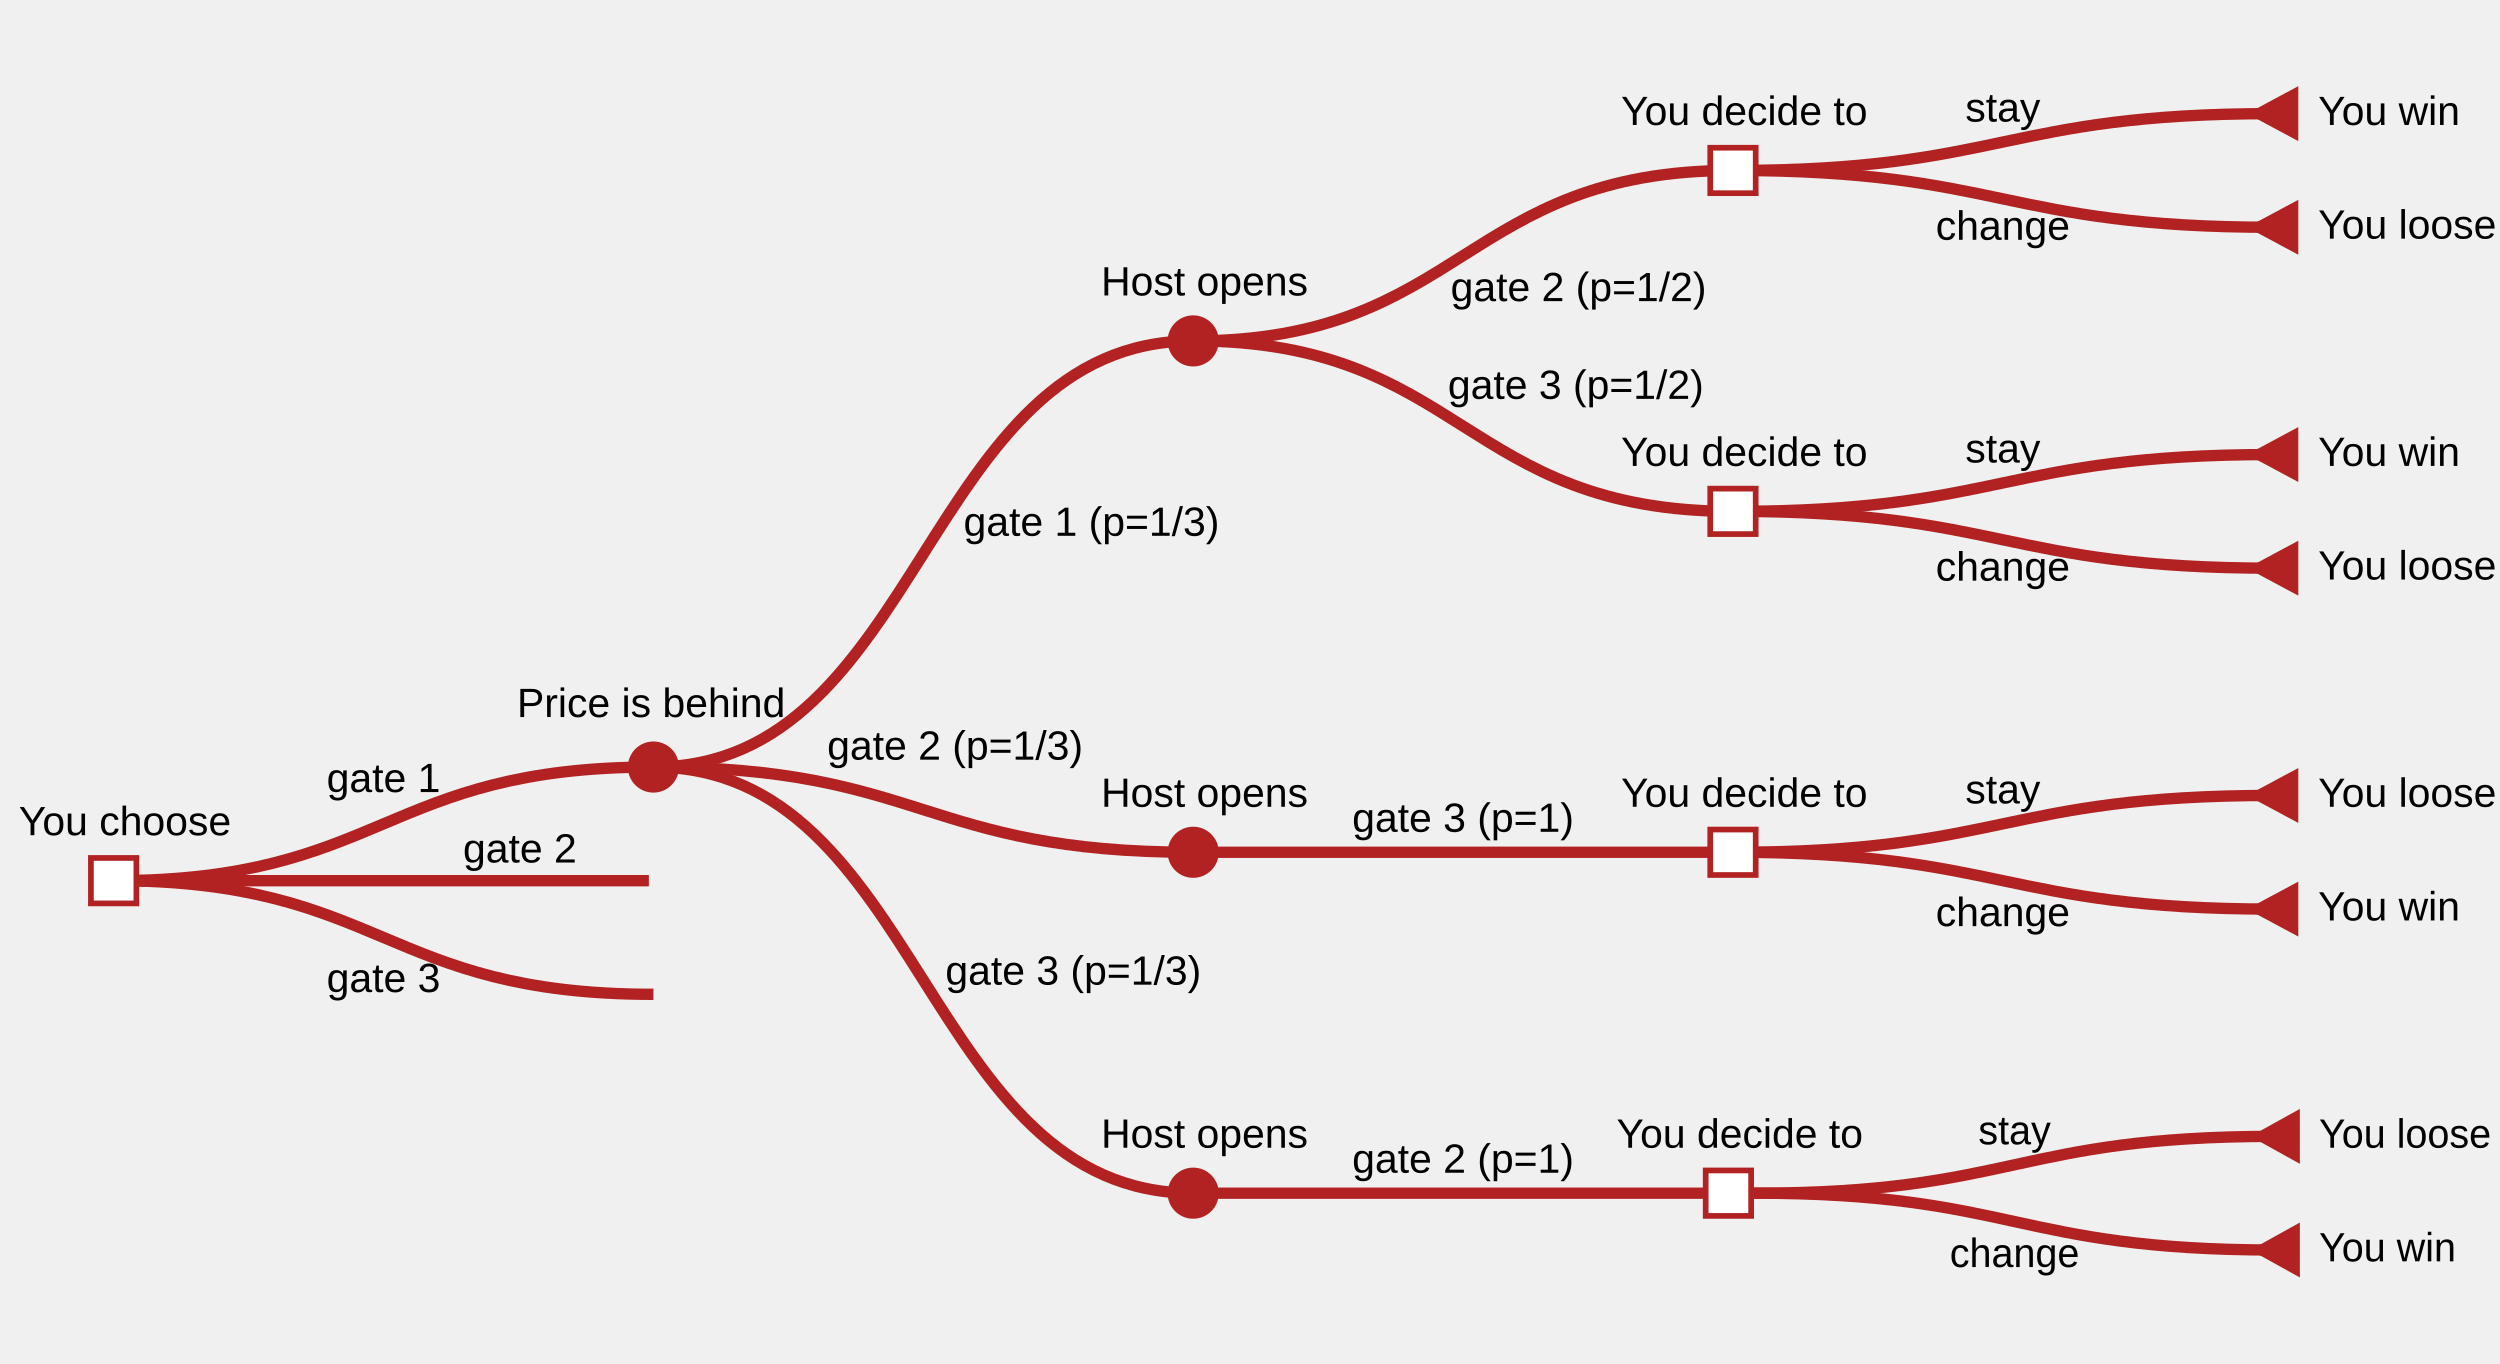
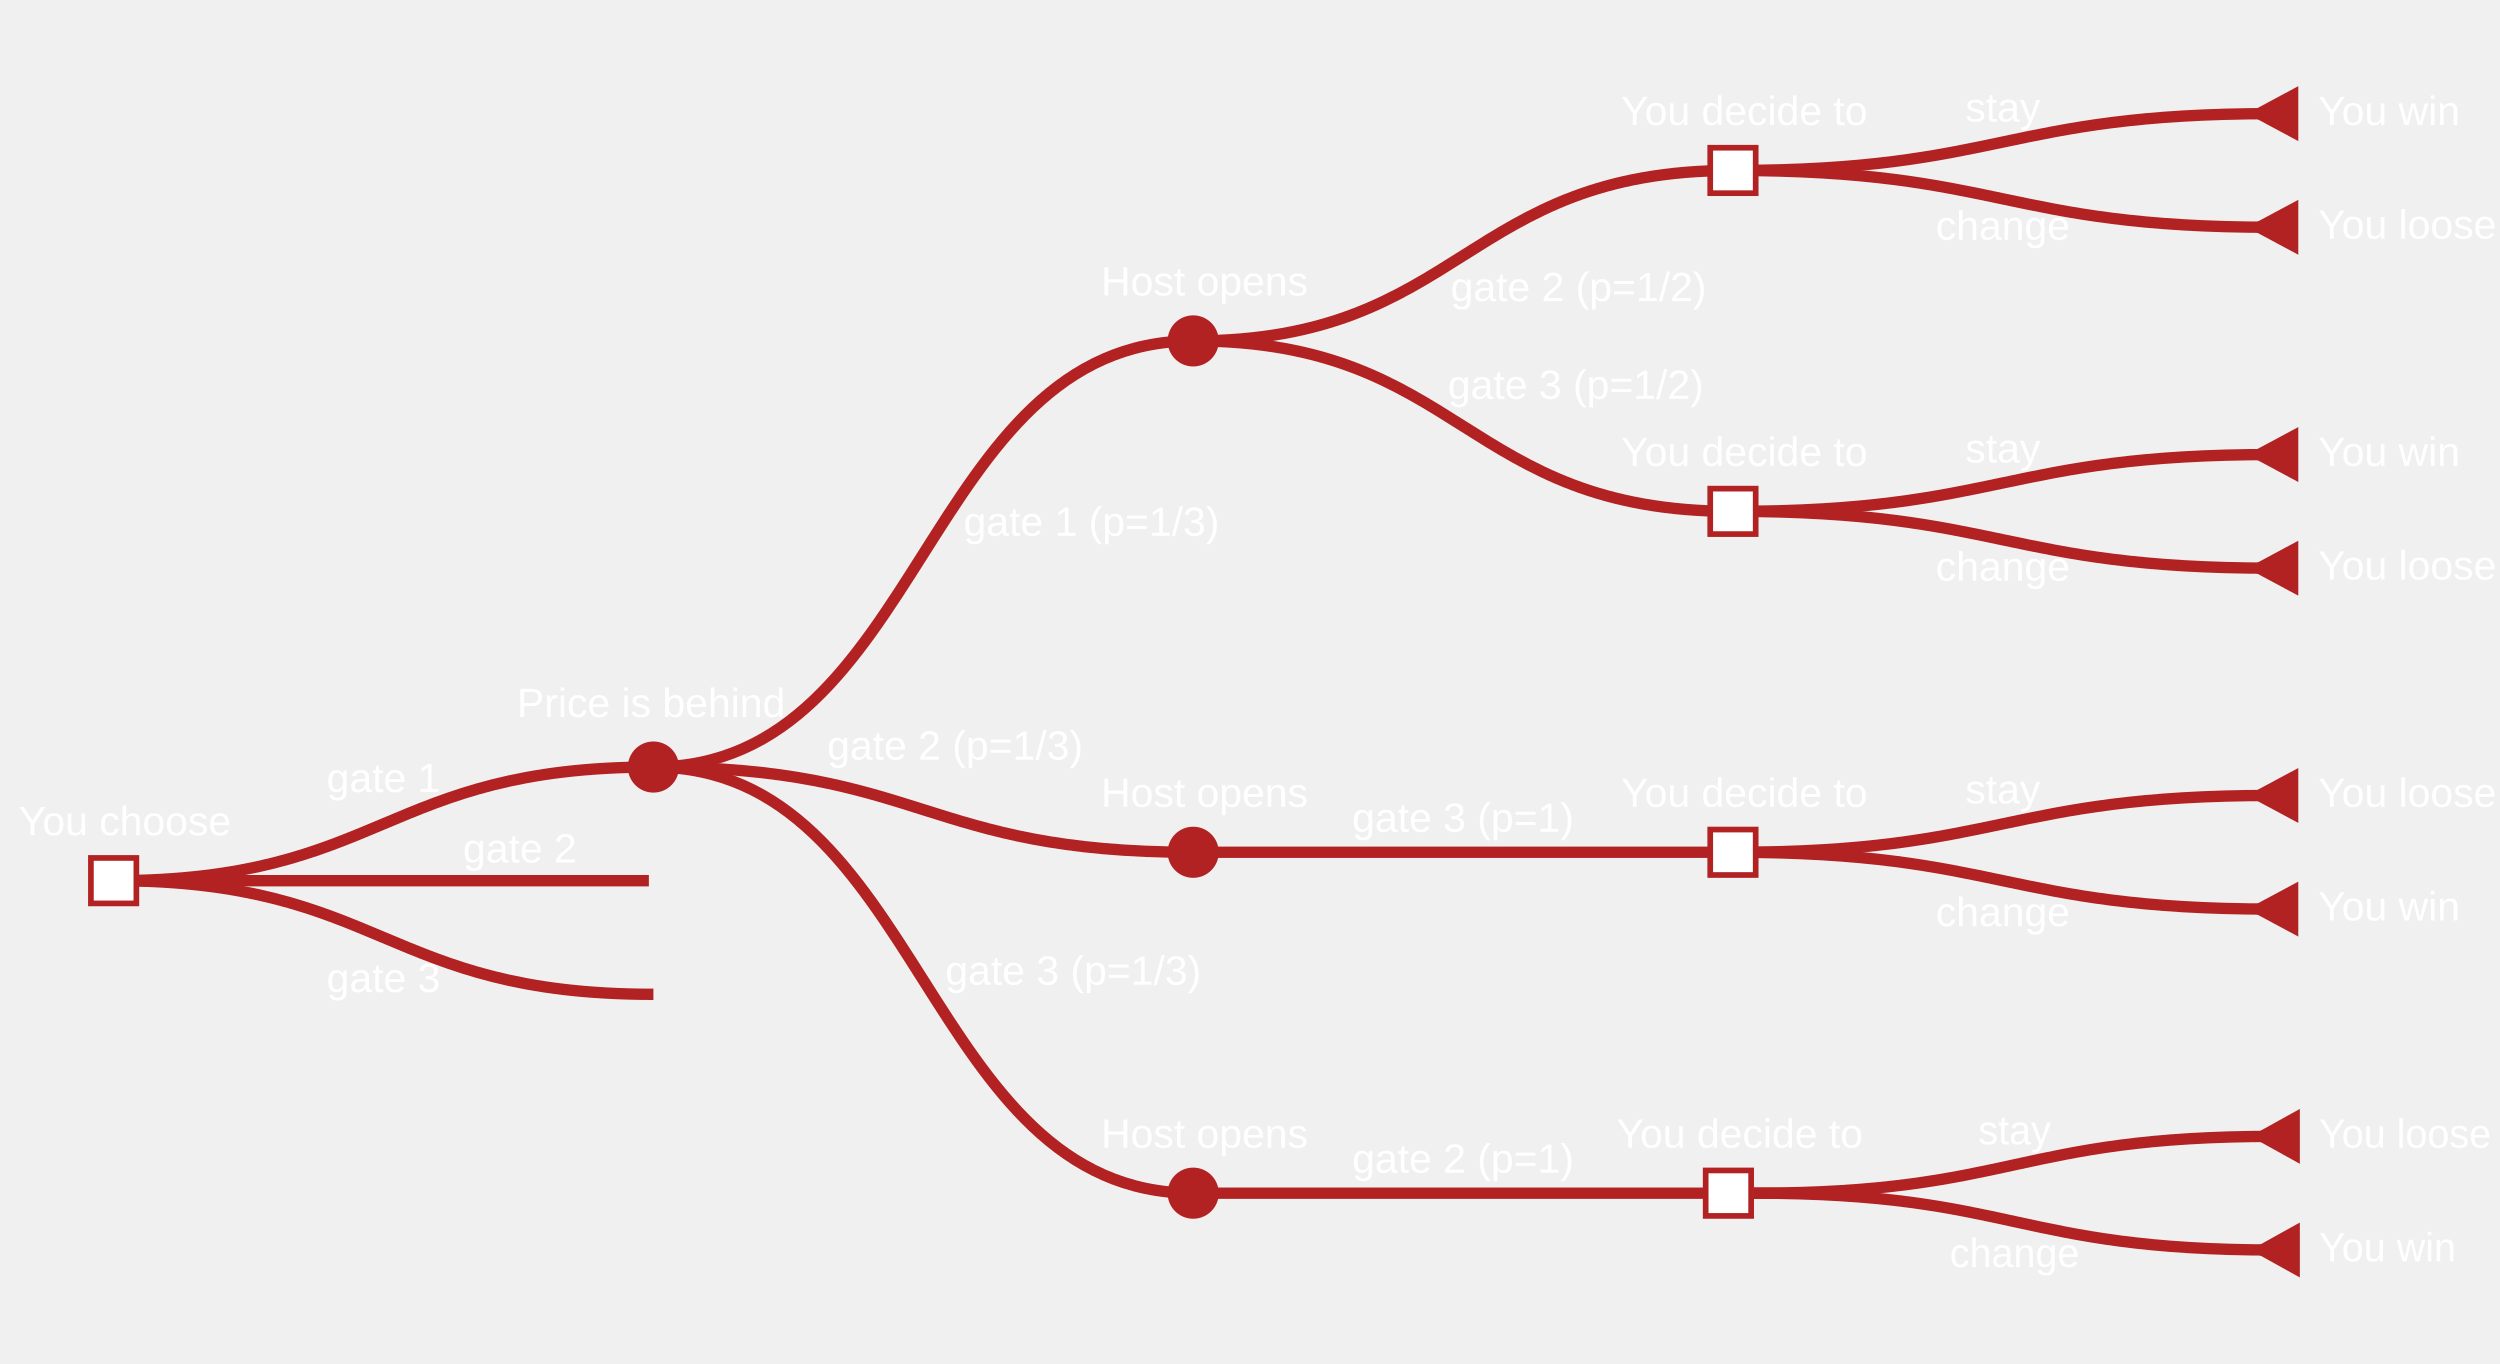
<svg xmlns="http://www.w3.org/2000/svg" class="decisiontree" width="1100" height="600" version="1.1" id="svg222">
  <defs id="defs226" />
  <g id="g1053">
    <g id="InitialChoice">
      <g id="g1153">
        <g transform="translate(50)" class="link" id="g6">
          <path d="m 0,387.5 c 118.75,0 118.75,-50 237.5,-50" id="path2" style="fill:none;stroke:firebrick;stroke-width:5px" />
-           <text y="356.5" x="118.75" style="font-style:normal;font-variant:normal;font-weight:normal;font-stretch:normal;font-size:18px;line-height:normal;font-family:Arial;text-anchor:middle;fill:#000000" dy="-8" id="text4">gate 1</text>
+           <text y="356.5" x="118.75" style="font-style:normal;font-variant:normal;font-weight:normal;font-stretch:normal;font-size:18px;line-height:normal;font-family:Arial;text-anchor:middle;fill:white" dy="-8" id="text4">gate 1</text>
        </g>
        <g transform="translate(48)" class="link" id="g12">
          <path d="m 0,387.5 c 118.75,0 118.75,0 237.5,0" id="path8" style="fill:none;stroke:firebrick;stroke-width:5px" />
-           <text y="387.5" x="180.75" style="font-style:normal;font-variant:normal;font-weight:normal;font-stretch:normal;font-size:18px;line-height:normal;font-family:Arial;text-anchor:middle;fill:#000000" dy="-8" id="text10">gate 2</text>
+           <text y="387.5" x="180.75" style="font-style:normal;font-variant:normal;font-weight:normal;font-stretch:normal;font-size:18px;line-height:normal;font-family:Arial;text-anchor:middle;fill:white" dy="-8" id="text10">gate 2</text>
        </g>
        <g transform="translate(50)" class="link" id="g18">
          <path d="m 0,387.5 c 118.75,0 118.75,50 237.5,50" id="path14" style="fill:none;stroke:firebrick;stroke-width:5px" />
-           <text y="444.5" x="118.75" style="font-style:normal;font-variant:normal;font-weight:normal;font-stretch:normal;font-size:18px;line-height:normal;font-family:Arial;text-anchor:middle;fill:#000000" dy="-8" id="text16">gate 3</text>
+           <text y="444.5" x="118.75" style="font-style:normal;font-variant:normal;font-weight:normal;font-stretch:normal;font-size:18px;line-height:normal;font-family:Arial;text-anchor:middle;fill:white" dy="-8" id="text16">gate 3</text>
        </g>
      </g>
      <g id="g114" transform="translate(50,387.5)" class="node">
        <rect style="fill:#ffffff;stroke:firebrick;stroke-width:2.5px" id="rect110" width="20" height="20" x="-10" y="-10" />
-         <text id="text112" dy="-20" dx="5" style="font-style:normal;font-variant:normal;font-weight:normal;font-stretch:normal;font-size:18px;line-height:normal;font-family:Arial;text-anchor:middle;fill:#000000">You choose</text>
+         <text id="text112" dy="-20" dx="5" style="font-style:normal;font-variant:normal;font-weight:normal;font-stretch:normal;font-size:18px;line-height:normal;font-family:Arial;text-anchor:middle;fill:white">You choose</text>
      </g>
    </g>
    <g id="Price">
      <g id="g24" class="link" transform="translate(50)">
        <path style="fill:none;stroke:firebrick;stroke-width:5px" id="path20" d="M 237.5,337.5 C 356.25,337.5 356.25,150 475,150" />
-         <text y="243.75" x="430.25" id="text22" dy="-8" style="font-style:normal;font-variant:normal;font-weight:normal;font-stretch:normal;font-size:18px;line-height:normal;font-family:Arial;text-anchor:middle;fill:#000000">gate 1 (p=1/3)</text>
+         <text y="243.75" x="430.25" id="text22" dy="-8" style="font-style:normal;font-variant:normal;font-weight:normal;font-stretch:normal;font-size:18px;line-height:normal;font-family:Arial;text-anchor:middle;fill:white">gate 1 (p=1/3)</text>
      </g>
      <g id="g30" class="link" transform="translate(50)">
        <path style="fill:none;stroke:firebrick;stroke-width:5px" id="path26" d="M 237.5,337.5 C 356.25,337.5 356.25,375 475,375" />
-         <text y="342.25" x="370.25" id="text28" dy="-8" style="font-style:normal;font-variant:normal;font-weight:normal;font-stretch:normal;font-size:18px;line-height:normal;font-family:Arial;text-anchor:middle;fill:#000000">gate 2 (p=1/3)</text>
+         <text y="342.25" x="370.25" id="text28" dy="-8" style="font-style:normal;font-variant:normal;font-weight:normal;font-stretch:normal;font-size:18px;line-height:normal;font-family:Arial;text-anchor:middle;fill:white">gate 2 (p=1/3)</text>
      </g>
      <g id="g36" class="link" transform="translate(50)">
        <path style="fill:none;stroke:firebrick;stroke-width:5px" id="path32" d="M 237.5,337.5 C 356.25,337.5 356.25,525 475,525" />
-         <text y="441.25" x="422.25" id="text34" dy="-8" style="font-style:normal;font-variant:normal;font-weight:normal;font-stretch:normal;font-size:18px;line-height:normal;font-family:Arial;text-anchor:middle;fill:#000000">gate 3 (p=1/3)</text>
+         <text y="441.25" x="422.25" id="text34" dy="-8" style="font-style:normal;font-variant:normal;font-weight:normal;font-stretch:normal;font-size:18px;line-height:normal;font-family:Arial;text-anchor:middle;fill:white">gate 3 (p=1/3)</text>
      </g>
      <g id="g120" transform="translate(287.5,337.5)" class="node">
        <circle style="fill:firebrick;stroke:firebrick;stroke-width:2.5px" cy="0" cx="0" id="circle116" r="10" />
-         <text y="-2" x="-6" id="text118" dy="-20" dx="5" style="font-style:normal;font-variant:normal;font-weight:normal;font-stretch:normal;font-size:18px;line-height:normal;font-family:Arial;text-anchor:middle;fill:#000000">Price is behind</text>
+         <text y="-2" x="-6" id="text118" dy="-20" dx="5" style="font-style:normal;font-variant:normal;font-weight:normal;font-stretch:normal;font-size:18px;line-height:normal;font-family:Arial;text-anchor:middle;fill:white">Price is behind</text>
      </g>
    </g>
    <g id="Host1">
      <g id="g42" class="link" transform="translate(50)">
        <path style="fill:none;stroke:firebrick;stroke-width:5px" id="path38" d="M 475,150 C 593.75,150 593.75,75 712.5,75" />
-         <text y="140.5" x="644.554" id="text40" dy="-8" style="font-style:normal;font-variant:normal;font-weight:normal;font-stretch:normal;font-size:18px;line-height:normal;font-family:Arial;text-anchor:middle;fill:#000000">gate 2 (p=1/2)</text>
+         <text y="140.5" x="644.554" id="text40" dy="-8" style="font-style:normal;font-variant:normal;font-weight:normal;font-stretch:normal;font-size:18px;line-height:normal;font-family:Arial;text-anchor:middle;fill:white">gate 2 (p=1/2)</text>
      </g>
      <g id="g48" class="link" transform="translate(50)">
        <path style="fill:none;stroke:firebrick;stroke-width:5px" id="path44" d="m 475,150 c 118.75,0 118.75,75 237.5,75" />
-         <text y="183.5" x="643.358" id="text46" dy="-8" style="font-style:normal;font-variant:normal;font-weight:normal;font-stretch:normal;font-size:18px;line-height:normal;font-family:Arial;text-anchor:middle;fill:#000000">gate 3 (p=1/2)</text>
+         <text y="183.5" x="643.358" id="text46" dy="-8" style="font-style:normal;font-variant:normal;font-weight:normal;font-stretch:normal;font-size:18px;line-height:normal;font-family:Arial;text-anchor:middle;fill:white">gate 3 (p=1/2)</text>
      </g>
      <g id="g126" transform="translate(525,150)" class="node">
        <circle style="fill:firebrick;stroke:firebrick;stroke-width:2.5px" cy="0" cx="0" id="circle122" r="10" />
-         <text id="text124" dy="-20" dx="5" style="font-style:normal;font-variant:normal;font-weight:normal;font-stretch:normal;font-size:18px;line-height:normal;font-family:Arial;text-anchor:middle;fill:#000000">Host opens</text>
+         <text id="text124" dy="-20" dx="5" style="font-style:normal;font-variant:normal;font-weight:normal;font-stretch:normal;font-size:18px;line-height:normal;font-family:Arial;text-anchor:middle;fill:white">Host opens</text>
      </g>
    </g>
    <g id="Choice11">
      <g id="g54" class="link" transform="translate(50)">
        <path style="fill:none;stroke:firebrick;stroke-width:5px" id="path50" d="M 712.5,75 C 831.25,75 831.25,50 950,50" />
-         <text id="text52" dy="-0.5em" transform="translate(831.25,62.5)" style="font-style:normal;font-variant:normal;font-weight:normal;font-stretch:normal;font-size:18px;line-height:normal;font-family:Arial;text-anchor:middle;fill:#000000">stay</text>
+         <text id="text52" dy="-0.5em" transform="translate(831.25,62.5)" style="font-style:normal;font-variant:normal;font-weight:normal;font-stretch:normal;font-size:18px;line-height:normal;font-family:Arial;text-anchor:middle;fill:white">stay</text>
      </g>
      <g id="g60" class="link" transform="translate(50)">
        <path style="fill:none;stroke:firebrick;stroke-width:5px" id="path56" d="m 712.5,75 c 118.75,0 118.75,25 237.5,25" />
-         <text y="113.5" x="831.25" id="text58" dy="-8" style="font-style:normal;font-variant:normal;font-weight:normal;font-stretch:normal;font-size:18px;line-height:normal;font-family:Arial;text-anchor:middle;fill:#000000">change</text>
+         <text y="113.5" x="831.25" id="text58" dy="-8" style="font-style:normal;font-variant:normal;font-weight:normal;font-stretch:normal;font-size:18px;line-height:normal;font-family:Arial;text-anchor:middle;fill:white">change</text>
      </g>
      <g id="g132" transform="translate(762.5,75)" class="node">
        <rect style="fill:#ffffff;stroke:firebrick;stroke-width:2.5px" id="rect128" width="20" height="20" x="-10" y="-10" />
-         <text id="text130" dy="-20" dx="5" style="font-style:normal;font-variant:normal;font-weight:normal;font-stretch:normal;font-size:18px;line-height:normal;font-family:Arial;text-anchor:middle;fill:#000000">You decide to</text>
+         <text id="text130" dy="-20" dx="5" style="font-style:normal;font-variant:normal;font-weight:normal;font-stretch:normal;font-size:18px;line-height:normal;font-family:Arial;text-anchor:middle;fill:white">You decide to</text>
      </g>
      <g id="g138" transform="translate(1000,50)" class="node">
        <polygon style="fill:firebrick;stroke:firebrick;stroke-width:2.5px" id="polygon134" points="10,-10 -8.66,0 10,10 " />
-         <text id="text136" dy="5" dx="20" style="font-style:normal;font-variant:normal;font-weight:normal;font-stretch:normal;font-size:18px;line-height:normal;font-family:Arial;text-anchor:start;fill:#000000">You win</text>
+         <text id="text136" dy="5" dx="20" style="font-style:normal;font-variant:normal;font-weight:normal;font-stretch:normal;font-size:18px;line-height:normal;font-family:Arial;text-anchor:start;fill:white">You win</text>
      </g>
      <g id="g144" transform="translate(1000,100)" class="node">
        <polygon style="fill:firebrick;stroke:firebrick;stroke-width:2.5px" id="polygon140" points="10,-10 -8.66,0 10,10 " />
-         <text id="text142" dy="5" dx="20" style="font-style:normal;font-variant:normal;font-weight:normal;font-stretch:normal;font-size:18px;line-height:normal;font-family:Arial;text-anchor:start;fill:#000000">You loose</text>
+         <text id="text142" dy="5" dx="20" style="font-style:normal;font-variant:normal;font-weight:normal;font-stretch:normal;font-size:18px;line-height:normal;font-family:Arial;text-anchor:start;fill:white">You loose</text>
      </g>
    </g>
    <g id="Choice12">
      <g id="g66" class="link" transform="translate(50)">
        <path style="fill:none;stroke:firebrick;stroke-width:5px" id="path62" d="M 712.5,225 C 831.25,225 831.25,200 950,200" />
-         <text id="text64" dy="-0.5em" transform="translate(831.25,212.5)" style="font-style:normal;font-variant:normal;font-weight:normal;font-stretch:normal;font-size:18px;line-height:normal;font-family:Arial;text-anchor:middle;fill:#000000">stay</text>
+         <text id="text64" dy="-0.5em" transform="translate(831.25,212.5)" style="font-style:normal;font-variant:normal;font-weight:normal;font-stretch:normal;font-size:18px;line-height:normal;font-family:Arial;text-anchor:middle;fill:white">stay</text>
      </g>
      <g id="g72" class="link" transform="translate(50)">
        <path style="fill:none;stroke:firebrick;stroke-width:5px" id="path68" d="m 712.5,225 c 118.75,0 118.75,25 237.5,25" />
-         <text y="263.5" x="831.25" id="text70" dy="-8" style="font-style:normal;font-variant:normal;font-weight:normal;font-stretch:normal;font-size:18px;line-height:normal;font-family:Arial;text-anchor:middle;fill:#000000">change</text>
+         <text y="263.5" x="831.25" id="text70" dy="-8" style="font-style:normal;font-variant:normal;font-weight:normal;font-stretch:normal;font-size:18px;line-height:normal;font-family:Arial;text-anchor:middle;fill:white">change</text>
      </g>
      <g id="g150" transform="translate(762.5,225)" class="node">
        <rect style="fill:#ffffff;stroke:firebrick;stroke-width:2.5px" id="rect146" width="20" height="20" x="-10" y="-10" />
-         <text id="text148" dy="-20" dx="5" style="font-style:normal;font-variant:normal;font-weight:normal;font-stretch:normal;font-size:18px;line-height:normal;font-family:Arial;text-anchor:middle;fill:#000000">You decide to</text>
+         <text id="text148" dy="-20" dx="5" style="font-style:normal;font-variant:normal;font-weight:normal;font-stretch:normal;font-size:18px;line-height:normal;font-family:Arial;text-anchor:middle;fill:white">You decide to</text>
      </g>
      <g id="g156" transform="translate(1000,200)" class="node">
        <polygon style="fill:firebrick;stroke:firebrick;stroke-width:2.5px" id="polygon152" points="10,-10 -8.66,0 10,10 " />
-         <text id="text154" dy="5" dx="20" style="font-style:normal;font-variant:normal;font-weight:normal;font-stretch:normal;font-size:18px;line-height:normal;font-family:Arial;text-anchor:start;fill:#000000">You win</text>
+         <text id="text154" dy="5" dx="20" style="font-style:normal;font-variant:normal;font-weight:normal;font-stretch:normal;font-size:18px;line-height:normal;font-family:Arial;text-anchor:start;fill:white">You win</text>
      </g>
      <g id="g162" transform="translate(1000,250)" class="node">
        <polygon style="fill:firebrick;stroke:firebrick;stroke-width:2.5px" id="polygon158" points="10,-10 -8.66,0 10,10 " />
-         <text id="text160" dy="5" dx="20" style="font-style:normal;font-variant:normal;font-weight:normal;font-stretch:normal;font-size:18px;line-height:normal;font-family:Arial;text-anchor:start;fill:#000000">You loose</text>
+         <text id="text160" dy="5" dx="20" style="font-style:normal;font-variant:normal;font-weight:normal;font-stretch:normal;font-size:18px;line-height:normal;font-family:Arial;text-anchor:start;fill:white">You loose</text>
      </g>
    </g>
    <g id="Host2">
      <g id="g78" class="link" transform="translate(50)">
        <path style="fill:none;stroke:firebrick;stroke-width:5px" id="path74" d="m 475,375 c 118.75,0 118.75,0 237.5,0" />
-         <text id="text76" dy="-0.5em" transform="translate(593.75,375)" style="font-style:normal;font-variant:normal;font-weight:normal;font-stretch:normal;font-size:18px;line-height:normal;font-family:Arial;text-anchor:middle;fill:#000000">gate 3 (p=1)</text>
+         <text id="text76" dy="-0.5em" transform="translate(593.75,375)" style="font-style:normal;font-variant:normal;font-weight:normal;font-stretch:normal;font-size:18px;line-height:normal;font-family:Arial;text-anchor:middle;fill:white">gate 3 (p=1)</text>
      </g>
      <g id="g168" transform="translate(525,375)" class="node">
        <circle style="fill:firebrick;stroke:firebrick;stroke-width:2.5px" cy="0" cx="0" id="circle164" r="10" />
-         <text id="text166" dy="-20" dx="5" style="font-style:normal;font-variant:normal;font-weight:normal;font-stretch:normal;font-size:18px;line-height:normal;font-family:Arial;text-anchor:middle;fill:#000000">Host opens</text>
+         <text id="text166" dy="-20" dx="5" style="font-style:normal;font-variant:normal;font-weight:normal;font-stretch:normal;font-size:18px;line-height:normal;font-family:Arial;text-anchor:middle;fill:white">Host opens</text>
      </g>
    </g>
    <g id="Choice2">
      <g id="g84" class="link" transform="translate(50)">
        <path style="fill:none;stroke:firebrick;stroke-width:5px" id="path80" d="M 712.5,375 C 831.25,375 831.25,350 950,350" />
-         <text id="text82" dy="-0.5em" transform="translate(831.25,362.5)" style="font-style:normal;font-variant:normal;font-weight:normal;font-stretch:normal;font-size:18px;line-height:normal;font-family:Arial;text-anchor:middle;fill:#000000">stay</text>
+         <text id="text82" dy="-0.5em" transform="translate(831.25,362.5)" style="font-style:normal;font-variant:normal;font-weight:normal;font-stretch:normal;font-size:18px;line-height:normal;font-family:Arial;text-anchor:middle;fill:white">stay</text>
      </g>
      <g id="g90" class="link" transform="translate(50)">
        <path style="fill:none;stroke:firebrick;stroke-width:5px" id="path86" d="m 712.5,375 c 118.75,0 118.75,25 237.5,25" />
-         <text y="415.5" x="831.25" id="text88" dy="-8" style="font-style:normal;font-variant:normal;font-weight:normal;font-stretch:normal;font-size:18px;line-height:normal;font-family:Arial;text-anchor:middle;fill:#000000">change</text>
+         <text y="415.5" x="831.25" id="text88" dy="-8" style="font-style:normal;font-variant:normal;font-weight:normal;font-stretch:normal;font-size:18px;line-height:normal;font-family:Arial;text-anchor:middle;fill:white">change</text>
      </g>
      <g id="g174" transform="translate(762.5,375)" class="node">
        <rect style="fill:#ffffff;stroke:firebrick;stroke-width:2.5px" id="rect170" width="20" height="20" x="-10" y="-10" />
-         <text id="text172" dy="-20" dx="5" style="font-style:normal;font-variant:normal;font-weight:normal;font-stretch:normal;font-size:18px;line-height:normal;font-family:Arial;text-anchor:middle;fill:#000000">You decide to</text>
+         <text id="text172" dy="-20" dx="5" style="font-style:normal;font-variant:normal;font-weight:normal;font-stretch:normal;font-size:18px;line-height:normal;font-family:Arial;text-anchor:middle;fill:white">You decide to</text>
      </g>
      <g id="g180" transform="translate(1000,350)" class="node">
        <polygon style="fill:firebrick;stroke:firebrick;stroke-width:2.5px" id="polygon176" points="10,-10 -8.66,0 10,10 " />
-         <text id="text178" dy="5" dx="20" style="font-style:normal;font-variant:normal;font-weight:normal;font-stretch:normal;font-size:18px;line-height:normal;font-family:Arial;text-anchor:start;fill:#000000">You loose</text>
+         <text id="text178" dy="5" dx="20" style="font-style:normal;font-variant:normal;font-weight:normal;font-stretch:normal;font-size:18px;line-height:normal;font-family:Arial;text-anchor:start;fill:white">You loose</text>
      </g>
      <g id="g186" transform="translate(1000,400)" class="node">
        <polygon style="fill:firebrick;stroke:firebrick;stroke-width:2.5px" id="polygon182" points="10,-10 -8.66,0 10,10 " />
-         <text id="text184" dy="5" dx="20" style="font-style:normal;font-variant:normal;font-weight:normal;font-stretch:normal;font-size:18px;line-height:normal;font-family:Arial;text-anchor:start;fill:#000000">You win</text>
+         <text id="text184" dy="5" dx="20" style="font-style:normal;font-variant:normal;font-weight:normal;font-stretch:normal;font-size:18px;line-height:normal;font-family:Arial;text-anchor:start;fill:white">You win</text>
      </g>
    </g>
    <g id="Host3">
      <g id="g1242">
        <g transform="translate(50)" class="link" id="g96">
          <path d="m 475,525 c 118.75,0 118.75,0 237.5,0" id="path92" style="fill:none;stroke:firebrick;stroke-width:5px" />
-           <text style="font-style:normal;font-variant:normal;font-weight:normal;font-stretch:normal;font-size:18px;line-height:normal;font-family:Arial;text-anchor:middle;fill:#000000" transform="translate(593.75,525)" dy="-0.5em" id="text94">gate 2 (p=1)</text>
+           <text style="font-style:normal;font-variant:normal;font-weight:normal;font-stretch:normal;font-size:18px;line-height:normal;font-family:Arial;text-anchor:middle;fill:white" transform="translate(593.75,525)" dy="-0.5em" id="text94">gate 2 (p=1)</text>
        </g>
      </g>
      <g id="g192" transform="translate(525,525)" class="node">
        <circle style="fill:firebrick;stroke:firebrick;stroke-width:2.5px" cy="0" cx="0" id="circle188" r="10" />
-         <text id="text190" dy="-20" dx="5" style="font-style:normal;font-variant:normal;font-weight:normal;font-stretch:normal;font-size:18px;line-height:normal;font-family:Arial;text-anchor:middle;fill:#000000">Host opens</text>
+         <text id="text190" dy="-20" dx="5" style="font-style:normal;font-variant:normal;font-weight:normal;font-stretch:normal;font-size:18px;line-height:normal;font-family:Arial;text-anchor:middle;fill:white">Host opens</text>
      </g>
    </g>
    <g transform="translate(-2)" id="Choice3">
      <g id="g198" transform="translate(762.5,525)" class="node">
        <rect style="fill:#ffffff;stroke:firebrick;stroke-width:2.5px" id="rect194" width="20" height="20" x="-10" y="-10" />
-         <text id="text196" dy="-20" dx="5" style="font-style:normal;font-variant:normal;font-weight:normal;font-stretch:normal;font-size:18px;line-height:normal;font-family:Arial;text-anchor:middle;fill:#000000">You decide to</text>
+         <text id="text196" dy="-20" dx="5" style="font-style:normal;font-variant:normal;font-weight:normal;font-stretch:normal;font-size:18px;line-height:normal;font-family:Arial;text-anchor:middle;fill:white">You decide to</text>
      </g>
      <g id="g1256" transform="matrix(0.9655328,0,0,1,37.53855,0)">
        <g transform="translate(50)" class="link" id="g102">
          <path d="M 712.5,525 C 831.25,525 831.25,500 950,500" id="path98" style="fill:none;stroke:firebrick;stroke-width:5px" />
-           <text style="font-style:normal;font-variant:normal;font-weight:normal;font-stretch:normal;font-size:18px;line-height:normal;font-family:Arial;text-anchor:middle;fill:#000000" transform="translate(831.25,512.5)" dy="-0.5em" id="text100">stay</text>
+           <text style="font-style:normal;font-variant:normal;font-weight:normal;font-stretch:normal;font-size:18px;line-height:normal;font-family:Arial;text-anchor:middle;fill:white" transform="translate(831.25,512.5)" dy="-0.5em" id="text100">stay</text>
        </g>
        <g transform="translate(50)" class="link" id="g108">
          <path d="m 712.5,525 c 118.75,0 118.75,25 237.5,25" id="path104" style="fill:none;stroke:firebrick;stroke-width:5px" />
-           <text y="565.5" x="831.25" style="font-style:normal;font-variant:normal;font-weight:normal;font-stretch:normal;font-size:18px;line-height:normal;font-family:Arial;text-anchor:middle;fill:#000000" dy="-8" id="text106">change</text>
+           <text y="565.5" x="831.25" style="font-style:normal;font-variant:normal;font-weight:normal;font-stretch:normal;font-size:18px;line-height:normal;font-family:Arial;text-anchor:middle;fill:white" dy="-8" id="text106">change</text>
        </g>
        <g class="node" transform="translate(1000,500)" id="g204">
          <polygon points="10,10 10,-10 -8.66,0 " id="polygon200" style="fill:firebrick;stroke:firebrick;stroke-width:2.5px" />
-           <text style="font-style:normal;font-variant:normal;font-weight:normal;font-stretch:normal;font-size:18px;line-height:normal;font-family:Arial;text-anchor:start;fill:#000000" dx="20" dy="5" id="text202">You loose</text>
+           <text style="font-style:normal;font-variant:normal;font-weight:normal;font-stretch:normal;font-size:18px;line-height:normal;font-family:Arial;text-anchor:start;fill:white" dx="20" dy="5" id="text202">You loose</text>
        </g>
        <g class="node" transform="translate(1000,550)" id="g210">
          <polygon points="10,10 10,-10 -8.66,0 " id="polygon206" style="fill:firebrick;stroke:firebrick;stroke-width:2.5px" />
-           <text style="font-style:normal;font-variant:normal;font-weight:normal;font-stretch:normal;font-size:18px;line-height:normal;font-family:Arial;text-anchor:start;fill:#000000" dx="20" dy="5" id="text208">You win</text>
+           <text style="font-style:normal;font-variant:normal;font-weight:normal;font-stretch:normal;font-size:18px;line-height:normal;font-family:Arial;text-anchor:start;fill:white" dx="20" dy="5" id="text208">You win</text>
        </g>
      </g>
    </g>
    <g class="node" transform="translate(287.5,387.5)" id="g214">
-       <text style="font-style:normal;font-variant:normal;font-weight:normal;font-stretch:normal;font-size:18px;line-height:normal;font-family:Arial;text-anchor:start;fill:#000000" dx="20" dy="5" id="text212" />
+       <text style="font-style:normal;font-variant:normal;font-weight:normal;font-stretch:normal;font-size:18px;line-height:normal;font-family:Arial;text-anchor:start;fill:white" dx="20" dy="5" id="text212" />
    </g>
    <g class="node" transform="translate(287.5,437.5)" id="g218">
-       <text style="font-style:normal;font-variant:normal;font-weight:normal;font-stretch:normal;font-size:18px;line-height:normal;font-family:Arial;text-anchor:start;fill:#000000" dx="20" dy="5" id="text216" />
+       <text style="font-style:normal;font-variant:normal;font-weight:normal;font-stretch:normal;font-size:18px;line-height:normal;font-family:Arial;text-anchor:start;fill:white" dx="20" dy="5" id="text216" />
    </g>
  </g>
</svg>
